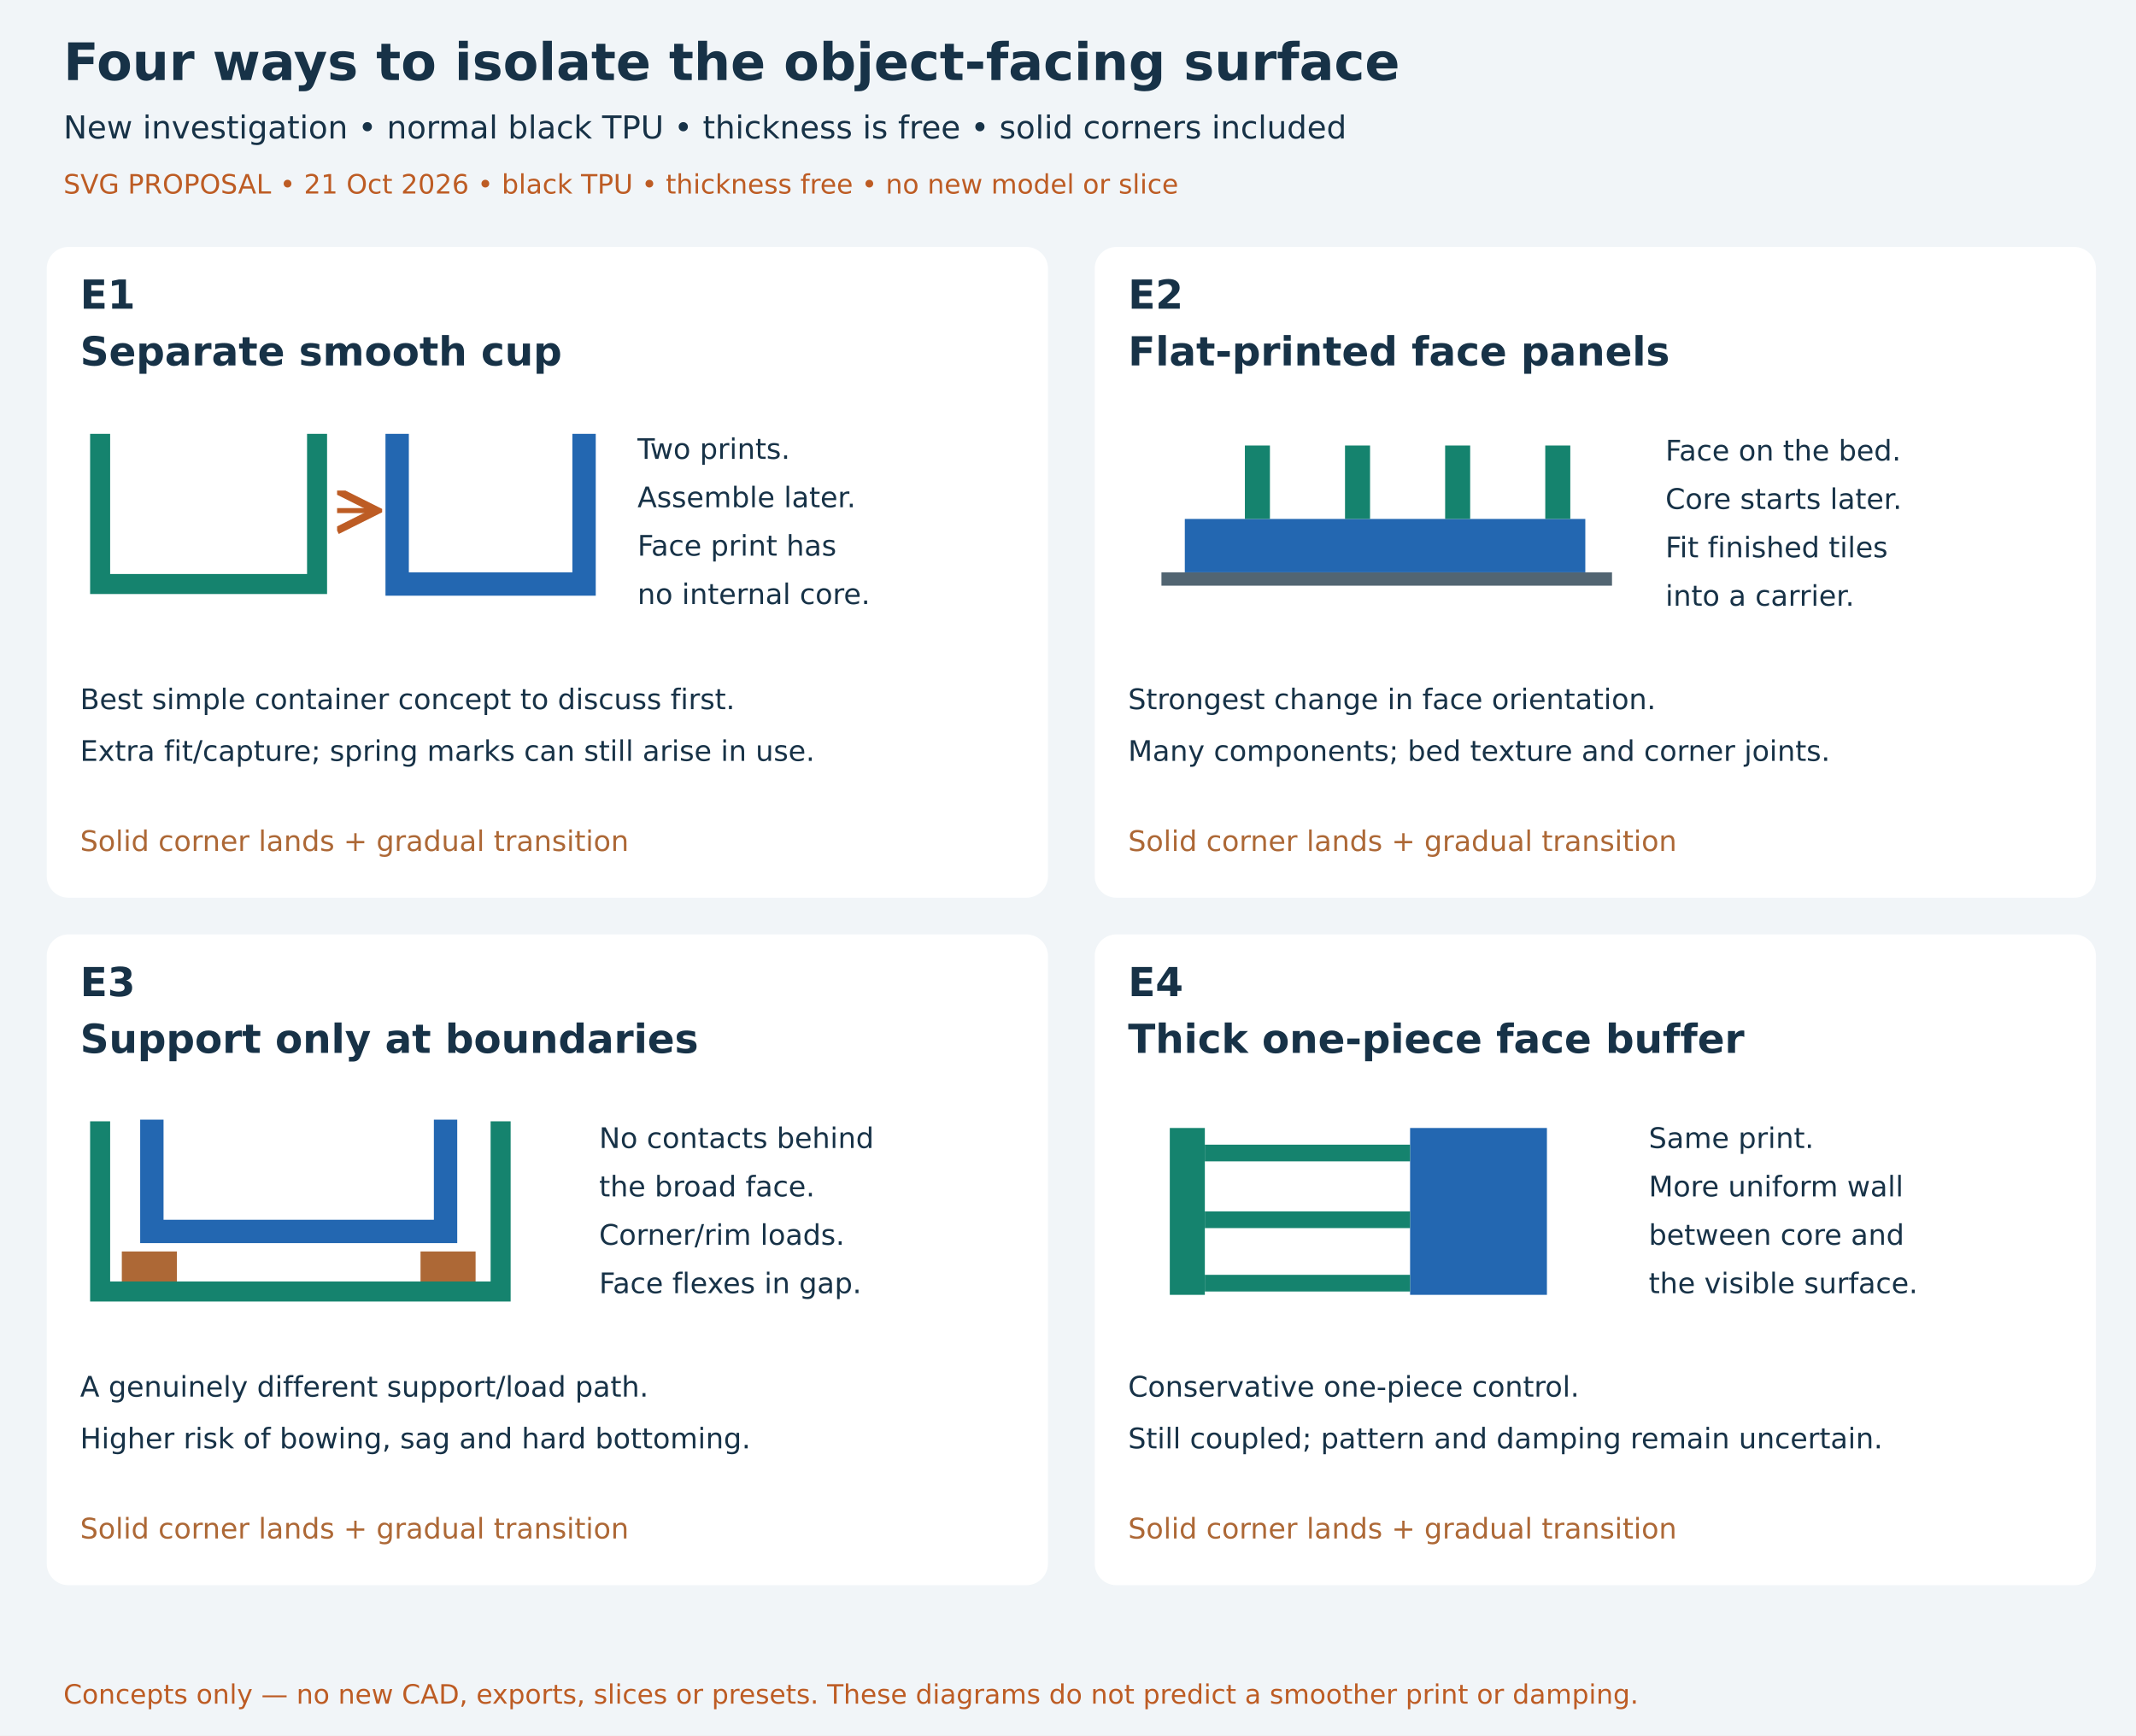
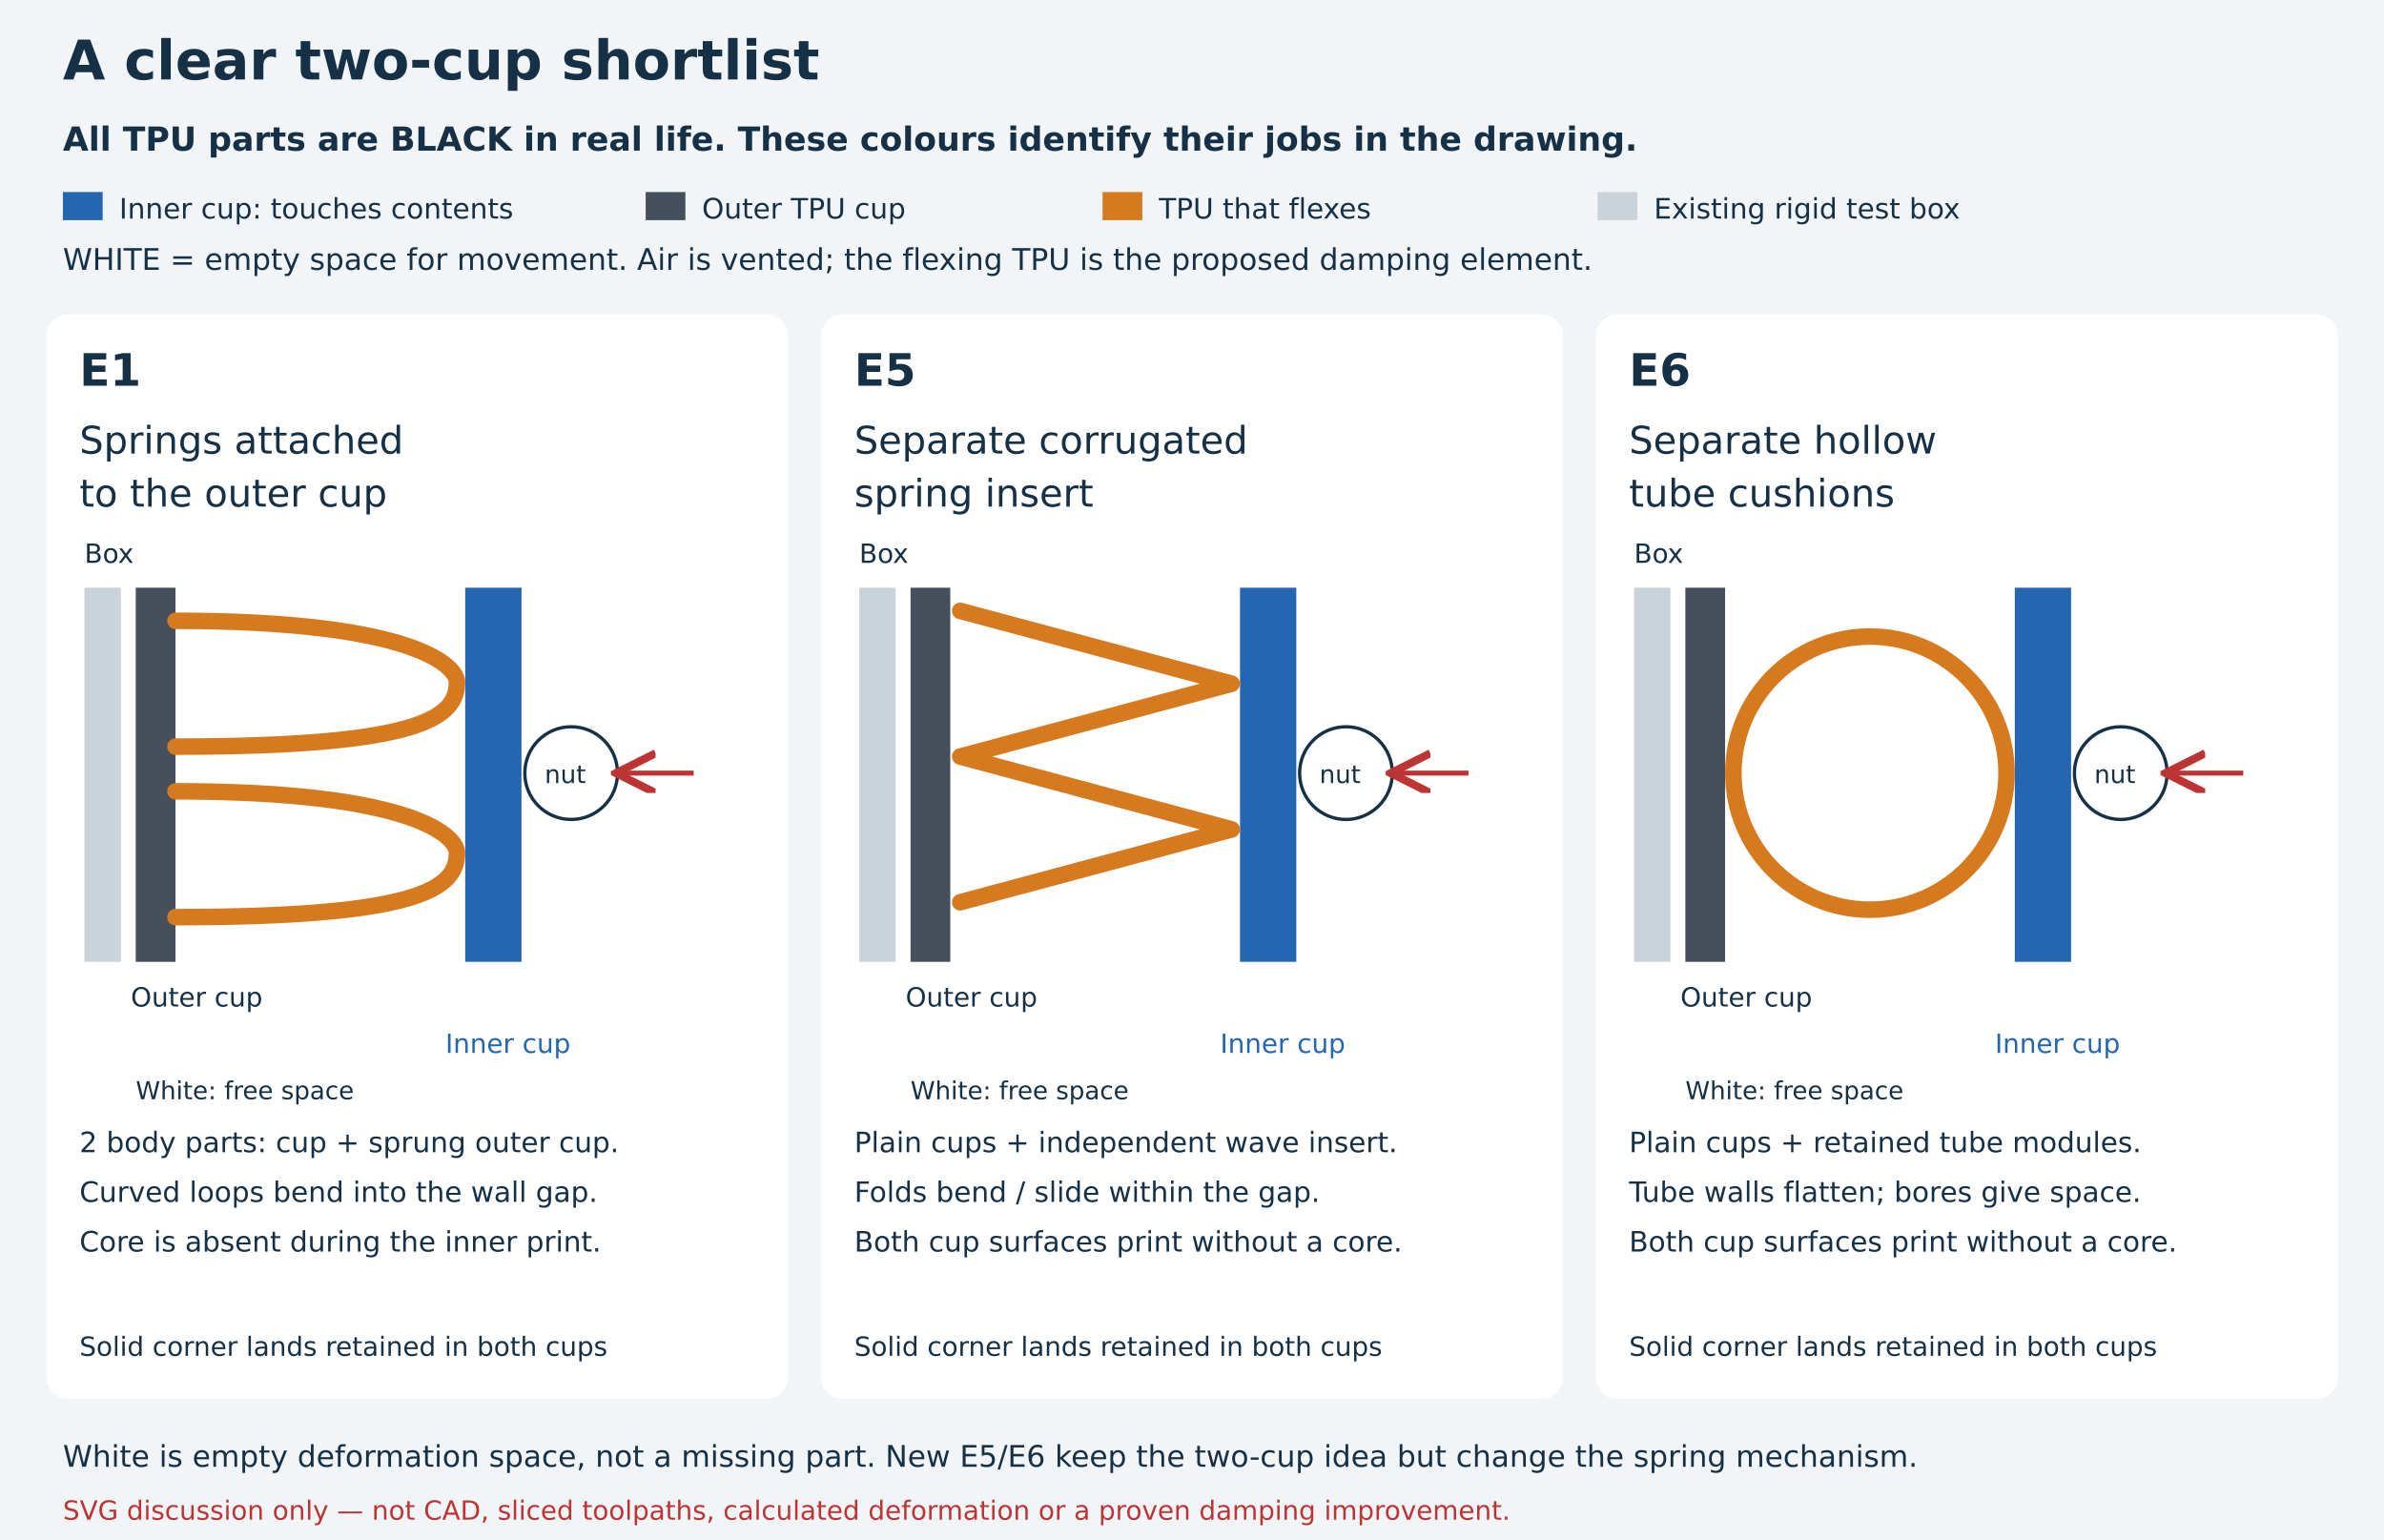
- <svg xmlns="http://www.w3.org/2000/svg" width="1280" height="1040" viewBox="0 0 1280 1040" role="img" aria-labelledby="title desc">
+ <svg xmlns="http://www.w3.org/2000/svg" width="1440" height="930" viewBox="0 0 1440 930" role="img" aria-labelledby="title desc">
  <defs>
-     <marker id="arrow" markerWidth="9" markerHeight="9" refX="7" refY="4" orient="auto-start-reverse">
-       <path d="M0 0 L8 4 L0 8" fill="none" stroke="#bd5c24" stroke-width="1.5" />
+     <marker id="arrow" markerWidth="9" markerHeight="9" refX="7" refY="4" orient="auto">
+       <path d="M0 0 L8 4 L0 8" fill="none" stroke="#bd3434" stroke-width="1.6" />
    </marker>
+     <pattern id="zone" width="13" height="13" patternUnits="userSpaceOnUse">
+       <rect width="13" height="13" fill="#fff5e8" />
+       <path d="M0 13 L13 0" stroke="#d67a20" stroke-width="3" />
+     </pattern>
  </defs>
-   <g font-family="DejaVu Sans, sans-serif">
-     <rect x="0" y="0" width="1280" height="1040" fill="#f1f5f8" rx="0" />
-     <text x="38" y="48" font-size="31" fill="#173247" font-weight="700">Four ways to isolate the object-facing surface</text>
-     <text x="38" y="83" font-size="19" fill="#173247" font-weight="400">New investigation • normal black TPU • thickness is free • solid corners included</text>
-     <text x="38" y="116" font-size="16" fill="#bd5c24" font-weight="400">SVG PROPOSAL • 21 Oct 2026 • black TPU • thickness free • no new model or slice</text>
-     <rect x="28" y="148" width="600" height="390" fill="white" rx="13" />
-     <text x="48" y="185" font-size="24" fill="#173247" font-weight="700">E1</text>
-     <text x="48" y="219" font-size="24" fill="#173247" font-weight="700">Separate smooth cup</text>
-     <path d="M60 260 V350 H190 V260" fill="none" stroke="#15836e" stroke-width="12" />
-     <path d="M238 260 V350 H350 V260" fill="none" stroke="#2367b1" stroke-width="14" />
-     <path d="M202 306 L223 306" fill="none" stroke="#bd5c24" stroke-width="3" marker-end="url(#arrow)" />
-     <text x="382" y="275" font-size="17" fill="#173247" font-weight="400">Two prints.</text>
-     <text x="382" y="304" font-size="17" fill="#173247" font-weight="400">Assemble later.</text>
-     <text x="382" y="333" font-size="17" fill="#173247" font-weight="400">Face print has</text>
-     <text x="382" y="362" font-size="17" fill="#173247" font-weight="400">no internal core.</text>
-     <text x="48" y="425" font-size="17" fill="#173247" font-weight="400">Best simple container concept to discuss first.</text>
-     <text x="48" y="456" font-size="17" fill="#173247" font-weight="400">Extra fit/capture; spring marks can still arise in use.</text>
-     <text x="48" y="510" font-size="17" fill="#ad6836" font-weight="400">Solid corner lands + gradual transition</text>
-     <rect x="656" y="148" width="600" height="390" fill="white" rx="13" />
-     <text x="676" y="185" font-size="24" fill="#173247" font-weight="700">E2</text>
-     <text x="676" y="219" font-size="24" fill="#173247" font-weight="700">Flat-printed face panels</text>
-     <rect x="696" y="343" width="270" height="8" fill="#526572" rx="0" />
-     <rect x="710" y="311" width="240" height="32" fill="#2367b1" rx="0" />
-     <rect x="746" y="267" width="15" height="44" fill="#15836e" rx="0" />
-     <rect x="806" y="267" width="15" height="44" fill="#15836e" rx="0" />
-     <rect x="866" y="267" width="15" height="44" fill="#15836e" rx="0" />
-     <rect x="926" y="267" width="15" height="44" fill="#15836e" rx="0" />
-     <text x="998" y="276" font-size="17" fill="#173247" font-weight="400">Face on the bed.</text>
-     <text x="998" y="305" font-size="17" fill="#173247" font-weight="400">Core starts later.</text>
-     <text x="998" y="334" font-size="17" fill="#173247" font-weight="400">Fit finished tiles</text>
-     <text x="998" y="363" font-size="17" fill="#173247" font-weight="400">into a carrier.</text>
-     <text x="676" y="425" font-size="17" fill="#173247" font-weight="400">Strongest change in face orientation.</text>
-     <text x="676" y="456" font-size="17" fill="#173247" font-weight="400">Many components; bed texture and corner joints.</text>
-     <text x="676" y="510" font-size="17" fill="#ad6836" font-weight="400">Solid corner lands + gradual transition</text>
-     <rect x="28" y="560" width="600" height="390" fill="white" rx="13" />
-     <text x="48" y="597" font-size="24" fill="#173247" font-weight="700">E3</text>
-     <text x="48" y="631" font-size="24" fill="#173247" font-weight="700">Support only at boundaries</text>
-     <path d="M60 672 V774 H300 V672" fill="none" stroke="#15836e" stroke-width="12" />
-     <path d="M91 671 V738 H267 V671" fill="none" stroke="#2367b1" stroke-width="14" />
-     <rect x="73" y="750" width="33" height="18" fill="#ad6836" rx="0" />
-     <rect x="252" y="750" width="33" height="18" fill="#ad6836" rx="0" />
-     <text x="359" y="688" font-size="17" fill="#173247" font-weight="400">No contacts behind</text>
-     <text x="359" y="717" font-size="17" fill="#173247" font-weight="400">the broad face.</text>
-     <text x="359" y="746" font-size="17" fill="#173247" font-weight="400">Corner/rim loads.</text>
-     <text x="359" y="775" font-size="17" fill="#173247" font-weight="400">Face flexes in gap.</text>
-     <text x="48" y="837" font-size="17" fill="#173247" font-weight="400">A genuinely different support/load path.</text>
-     <text x="48" y="868" font-size="17" fill="#173247" font-weight="400">Higher risk of bowing, sag and hard bottoming.</text>
-     <text x="48" y="922" font-size="17" fill="#ad6836" font-weight="400">Solid corner lands + gradual transition</text>
-     <rect x="656" y="560" width="600" height="390" fill="white" rx="13" />
-     <text x="676" y="597" font-size="24" fill="#173247" font-weight="700">E4</text>
-     <text x="676" y="631" font-size="24" fill="#173247" font-weight="700">Thick one-piece face buffer</text>
-     <rect x="701" y="676" width="21" height="100" fill="#15836e" rx="0" />
-     <rect x="845" y="676" width="82" height="100" fill="#2367b1" rx="0" />
-     <rect x="722" y="686" width="123" height="10" fill="#15836e" rx="0" />
-     <rect x="722" y="726" width="123" height="10" fill="#15836e" rx="0" />
-     <rect x="722" y="764" width="123" height="10" fill="#15836e" rx="0" />
-     <text x="988" y="688" font-size="17" fill="#173247" font-weight="400">Same print.</text>
-     <text x="988" y="717" font-size="17" fill="#173247" font-weight="400">More uniform wall</text>
-     <text x="988" y="746" font-size="17" fill="#173247" font-weight="400">between core and</text>
-     <text x="988" y="775" font-size="17" fill="#173247" font-weight="400">the visible surface.</text>
-     <text x="676" y="837" font-size="17" fill="#173247" font-weight="400">Conservative one-piece control.</text>
-     <text x="676" y="868" font-size="17" fill="#173247" font-weight="400">Still coupled; pattern and damping remain uncertain.</text>
-     <text x="676" y="922" font-size="17" fill="#ad6836" font-weight="400">Solid corner lands + gradual transition</text>
-     <text x="38" y="1021" font-size="16" fill="#bd5c24" font-weight="400">Concepts only — no new CAD, exports, slices or presets. These diagrams do not predict a smoother print or damping.</text>
+   <g font-family="DejaVu Sans,sans-serif">
+     <rect x="0" y="0" width="1440" height="930" fill="#f2f5f8" rx="0" />
+     <text x="38" y="48" font-size="33" fill="#163146" font-weight="700">A clear two-cup shortlist</text>
+     <text x="38" y="91" font-size="20" fill="#163146" font-weight="700">All TPU parts are BLACK in real life. These colours identify their jobs in the drawing.</text>
+     <rect x="38" y="116" width="24" height="17" fill="#2466b0" rx="0" />
+     <text x="72" y="132" font-size="17" fill="#163146" font-weight="400">Inner cup: touches contents</text>
+     <rect x="390" y="116" width="24" height="17" fill="#46505c" rx="0" />
+     <text x="424" y="132" font-size="17" fill="#163146" font-weight="400">Outer TPU cup</text>
+     <rect x="666" y="116" width="24" height="17" fill="#d67a20" rx="0" />
+     <text x="700" y="132" font-size="17" fill="#163146" font-weight="400">TPU that flexes</text>
+     <rect x="965" y="116" width="24" height="17" fill="#cbd3da" rx="0" />
+     <text x="999" y="132" font-size="17" fill="#163146" font-weight="400">Existing rigid test box</text>
+     <text x="38" y="163" font-size="18" fill="#163146" font-weight="400">WHITE = empty space for movement. Air is vented; the flexing TPU is the proposed damping element.</text>
+     <rect x="28" y="190" width="448" height="655" fill="white" rx="13" />
+     <text x="48" y="233" font-size="27" fill="#163146" font-weight="700">E1</text>
+     <text x="48" y="274" font-size="23" fill="#163146" font-weight="400">Springs attached</text>
+     <text x="48" y="306" font-size="23" fill="#163146" font-weight="400">to the outer cup</text>
+     <rect x="51" y="355" width="22" height="226" fill="#cbd3da" rx="0" />
+     <rect x="82" y="355" width="24" height="226" fill="#46505c" rx="0" />
+     <rect x="281" y="355" width="34" height="226" fill="#2466b0" rx="0" />
+     <path d="M106 375 C252 375 276 403 276 412 C276 433 256 451 106 451" stroke="#d67a20" stroke-width="10" stroke-linejoin="round" stroke-linecap="round" fill="none" />
+     <path d="M106 478 C252 478 276 506 276 515 C276 536 256 554 106 554" stroke="#d67a20" stroke-width="10" stroke-linejoin="round" stroke-linecap="round" fill="none" />
+     <circle cx="345" cy="467" r="28" fill="white" stroke="#163146" stroke-width="2" />
+     <text x="329" y="473" font-size="15" fill="#163146" font-weight="400">nut</text>
+     <path d="M419 467 L375 467" stroke="#bd3434" stroke-width="3" fill="none" marker-end="url(#arrow)" />
+     <text x="51" y="340" font-size="16" fill="#163146" font-weight="400">Box</text>
+     <text x="79" y="608" font-size="16" fill="#163146" font-weight="400">Outer cup</text>
+     <text x="269" y="636" font-size="16" fill="#2466b0" font-weight="400">Inner cup</text>
+     <text x="82" y="664" font-size="15" fill="#163146" font-weight="400">White: free space</text>
+     <text x="48" y="696" font-size="17" fill="#163146" font-weight="400">2 body parts: cup + sprung outer cup.</text>
+     <text x="48" y="726" font-size="17" fill="#163146" font-weight="400">Curved loops bend into the wall gap.</text>
+     <text x="48" y="756" font-size="17" fill="#163146" font-weight="400">Core is absent during the inner print.</text>
+     <text x="48" y="819" font-size="16" fill="#163146" font-weight="400">Solid corner lands retained in both cups</text>
+     <rect x="496" y="190" width="448" height="655" fill="white" rx="13" />
+     <text x="516" y="233" font-size="27" fill="#163146" font-weight="700">E5</text>
+     <text x="516" y="274" font-size="23" fill="#163146" font-weight="400">Separate corrugated</text>
+     <text x="516" y="306" font-size="23" fill="#163146" font-weight="400">spring insert</text>
+     <rect x="519" y="355" width="22" height="226" fill="#cbd3da" rx="0" />
+     <rect x="550" y="355" width="24" height="226" fill="#46505c" rx="0" />
+     <rect x="749" y="355" width="34" height="226" fill="#2466b0" rx="0" />
+     <path d="M580 369 L744 413 L580 457 L744 501 L580 545" stroke="#d67a20" stroke-width="10" stroke-linejoin="round" stroke-linecap="round" fill="none" />
+     <circle cx="813" cy="467" r="28" fill="white" stroke="#163146" stroke-width="2" />
+     <text x="797" y="473" font-size="15" fill="#163146" font-weight="400">nut</text>
+     <path d="M887 467 L843 467" stroke="#bd3434" stroke-width="3" fill="none" marker-end="url(#arrow)" />
+     <text x="519" y="340" font-size="16" fill="#163146" font-weight="400">Box</text>
+     <text x="547" y="608" font-size="16" fill="#163146" font-weight="400">Outer cup</text>
+     <text x="737" y="636" font-size="16" fill="#2466b0" font-weight="400">Inner cup</text>
+     <text x="550" y="664" font-size="15" fill="#163146" font-weight="400">White: free space</text>
+     <text x="516" y="696" font-size="17" fill="#163146" font-weight="400">Plain cups + independent wave insert.</text>
+     <text x="516" y="726" font-size="17" fill="#163146" font-weight="400">Folds bend / slide within the gap.</text>
+     <text x="516" y="756" font-size="17" fill="#163146" font-weight="400">Both cup surfaces print without a core.</text>
+     <text x="516" y="819" font-size="16" fill="#163146" font-weight="400">Solid corner lands retained in both cups</text>
+     <rect x="964" y="190" width="448" height="655" fill="white" rx="13" />
+     <text x="984" y="233" font-size="27" fill="#163146" font-weight="700">E6</text>
+     <text x="984" y="274" font-size="23" fill="#163146" font-weight="400">Separate hollow</text>
+     <text x="984" y="306" font-size="23" fill="#163146" font-weight="400">tube cushions</text>
+     <rect x="987" y="355" width="22" height="226" fill="#cbd3da" rx="0" />
+     <rect x="1018" y="355" width="24" height="226" fill="#46505c" rx="0" />
+     <rect x="1217" y="355" width="34" height="226" fill="#2466b0" rx="0" />
+     <ellipse cx="1129.5" cy="467" rx="82.5" ry="82.5" fill="white" stroke="#d67a20" stroke-width="10" />
+     <circle cx="1281" cy="467" r="28" fill="white" stroke="#163146" stroke-width="2" />
+     <text x="1265" y="473" font-size="15" fill="#163146" font-weight="400">nut</text>
+     <path d="M1355 467 L1311 467" stroke="#bd3434" stroke-width="3" fill="none" marker-end="url(#arrow)" />
+     <text x="987" y="340" font-size="16" fill="#163146" font-weight="400">Box</text>
+     <text x="1015" y="608" font-size="16" fill="#163146" font-weight="400">Outer cup</text>
+     <text x="1205" y="636" font-size="16" fill="#2466b0" font-weight="400">Inner cup</text>
+     <text x="1018" y="664" font-size="15" fill="#163146" font-weight="400">White: free space</text>
+     <text x="984" y="696" font-size="17" fill="#163146" font-weight="400">Plain cups + retained tube modules.</text>
+     <text x="984" y="726" font-size="17" fill="#163146" font-weight="400">Tube walls flatten; bores give space.</text>
+     <text x="984" y="756" font-size="17" fill="#163146" font-weight="400">Both cup surfaces print without a core.</text>
+     <text x="984" y="819" font-size="16" fill="#163146" font-weight="400">Solid corner lands retained in both cups</text>
+     <text x="38" y="886" font-size="18" fill="#163146" font-weight="400">White is empty deformation space, not a missing part. New E5/E6 keep the two-cup idea but change the spring mechanism.</text>
+     <text x="38" y="918" font-size="16" fill="#bd3434" font-weight="400">SVG discussion only — not CAD, sliced toolpaths, calculated deformation or a proven damping improvement.</text>
  </g>
</svg>
